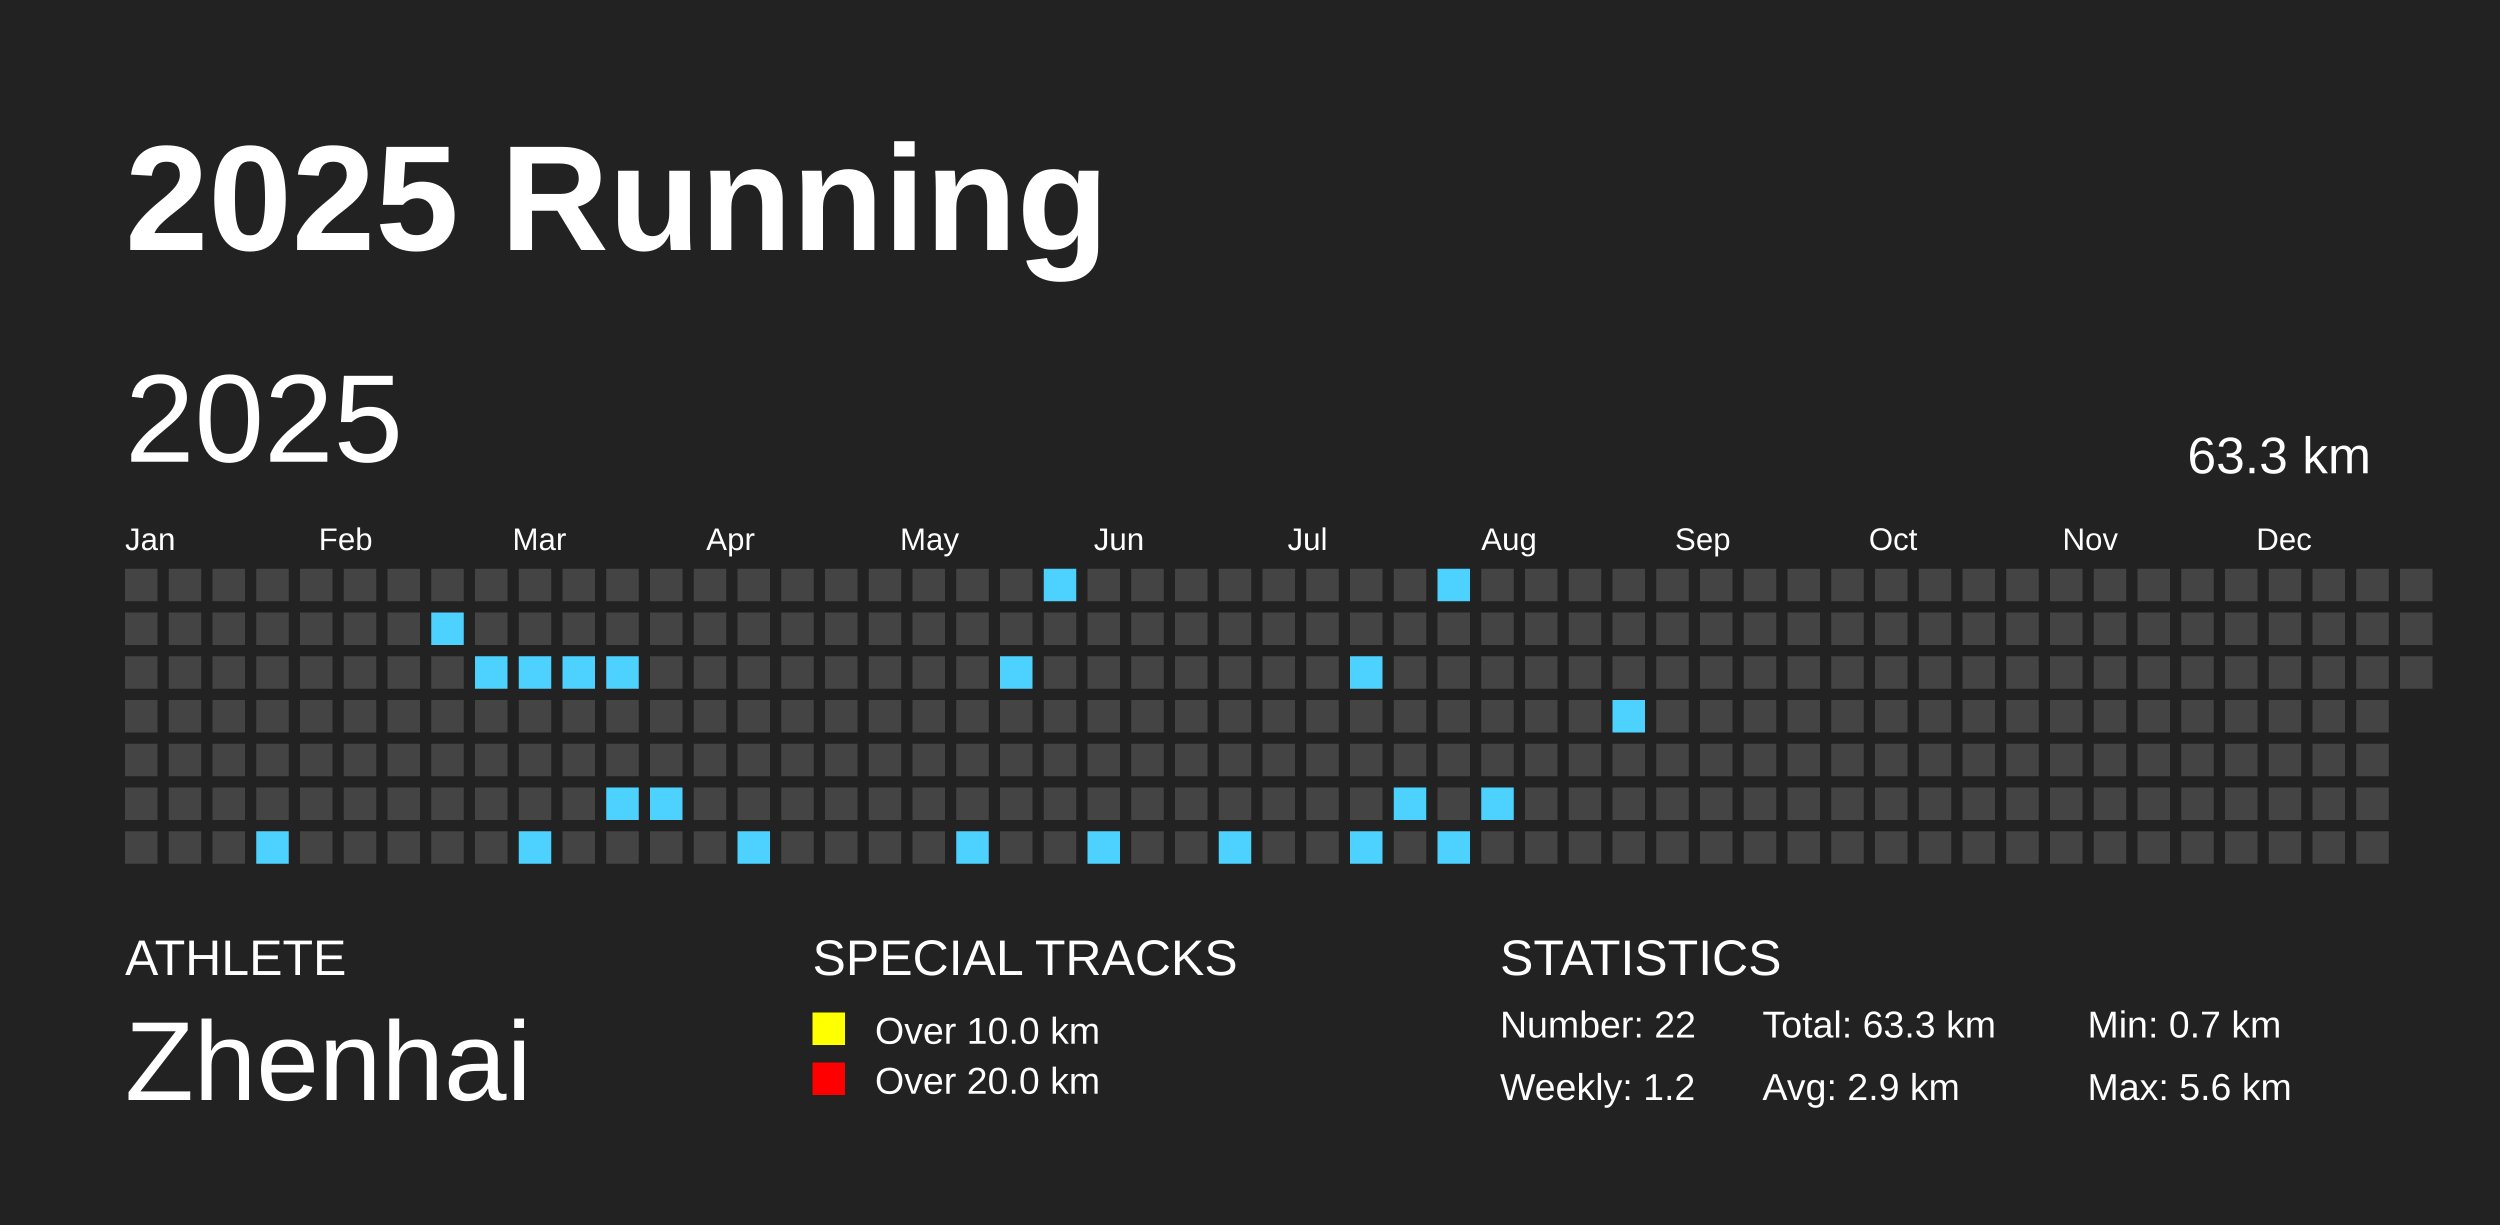
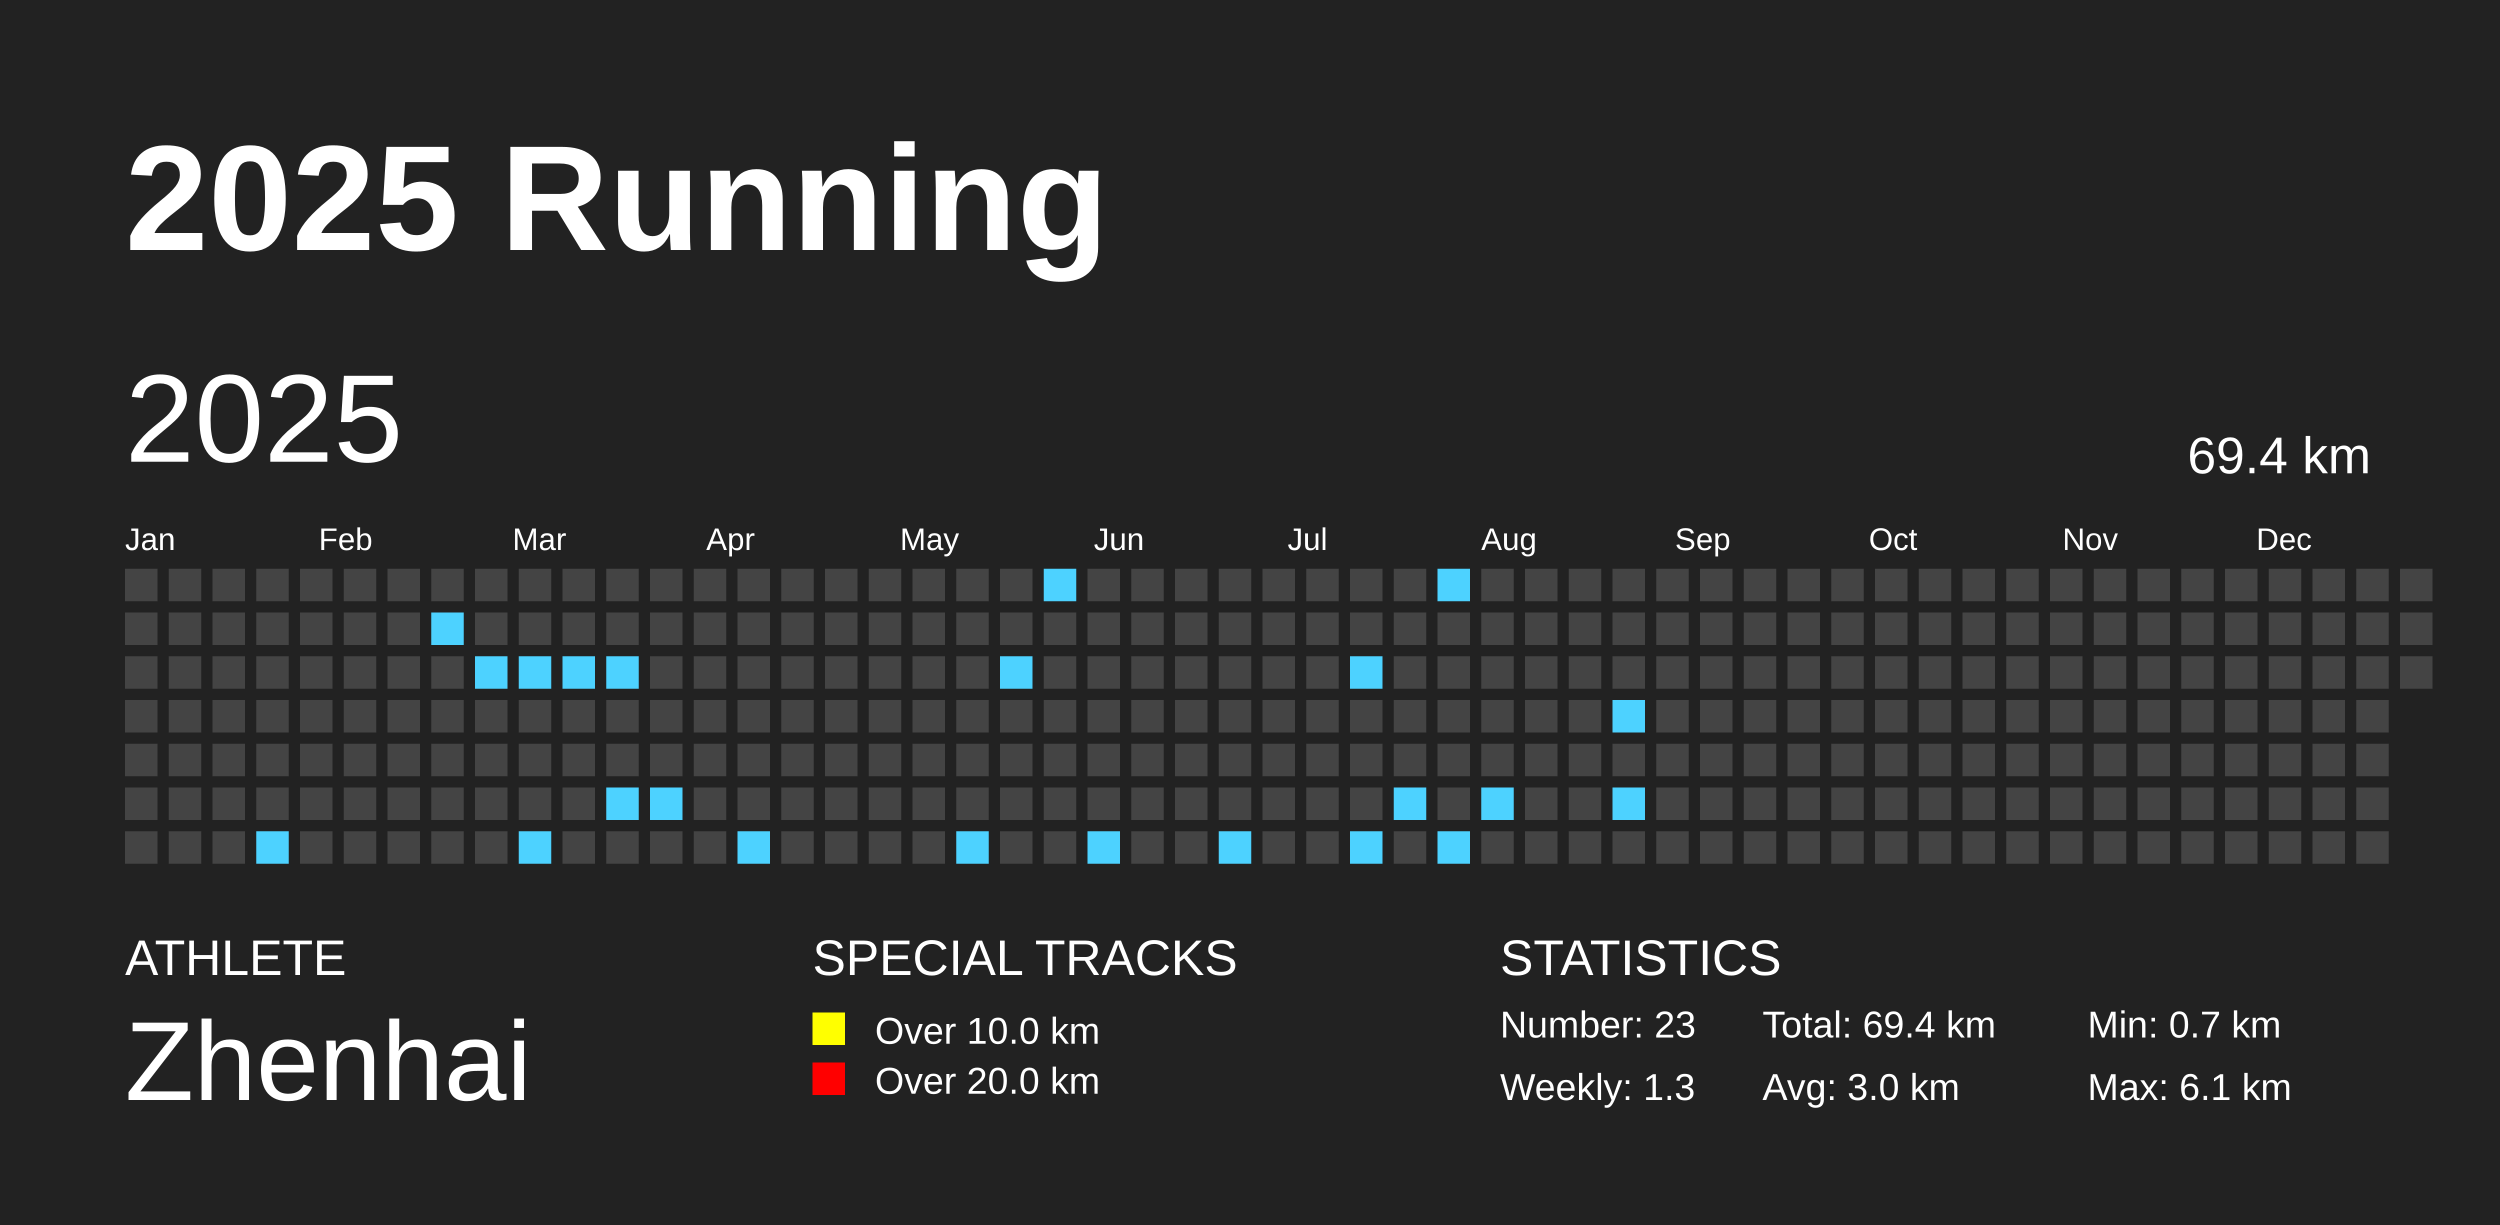
<svg xmlns="http://www.w3.org/2000/svg" baseProfile="full" height="98mm" version="1.1" viewBox="0,0,200,98" width="200mm">
  <defs />
  <rect fill="#222222" height="98" width="200" x="0" y="0" />
  <text fill="#FFFFFF" style="font-size:12px; font-family:Arial; font-weight:bold;" x="10" y="20">2025 Running</text>
  <text fill="#FFFFFF" style="font-size:4px; font-family:Arial" x="10" y="78">ATHLETE</text>
  <text fill="#FFFFFF" style="font-size:9px; font-family:Arial" x="10" y="88">Zhenhai</text>
  <text fill="#FFFFFF" style="font-size:4px; font-family:Arial" x="65" y="78">SPECIAL TRACKS</text>
  <rect fill="yellow" height="2.6" width="2.6" x="65" y="81" />
  <text fill="#FFFFFF" style="font-size:3px; font-family:Arial" x="70" y="83.5">Over 10.0 km</text>
  <rect fill="red" height="2.6" width="2.6" x="65" y="85" />
  <text fill="#FFFFFF" style="font-size:3px; font-family:Arial" x="70" y="87.5">Over 20.0 km</text>
  <text fill="#FFFFFF" style="font-size:4px; font-family:Arial" x="120" y="78">STATISTICS</text>
-   <text fill="#FFFFFF" style="font-size:3px; font-family:Arial" x="120" y="83">Number: 22</text>
-   <text fill="#FFFFFF" style="font-size:3px; font-family:Arial" x="120" y="88">Weekly: 1.2</text>
-   <text fill="#FFFFFF" style="font-size:3px; font-family:Arial" x="141" y="83">Total: 63.3 km</text>
-   <text fill="#FFFFFF" style="font-size:3px; font-family:Arial" x="141" y="88">Avg: 2.9 km</text>
+   <text fill="#FFFFFF" style="font-size:3px; font-family:Arial" x="120" y="83">Number: 23</text>
+   <text fill="#FFFFFF" style="font-size:3px; font-family:Arial" x="120" y="88">Weekly: 1.3</text>
+   <text fill="#FFFFFF" style="font-size:3px; font-family:Arial" x="141" y="83">Total: 69.4 km</text>
+   <text fill="#FFFFFF" style="font-size:3px; font-family:Arial" x="141" y="88">Avg: 3.0 km</text>
  <text fill="#FFFFFF" style="font-size:3px; font-family:Arial" x="167" y="83">Min: 0.7 km</text>
-   <text fill="#FFFFFF" style="font-size:3px; font-family:Arial" x="167" y="88">Max: 5.6 km</text>
+   <text fill="#FFFFFF" style="font-size:3px; font-family:Arial" x="167" y="88">Max: 6.1 km</text>
  <text dominant-baseline="hanging" fill="#FFFFFF" style="font-size:10.0px; font-family:Arial;" x="10" y="30">2025</text>
-   <text dominant-baseline="hanging" fill="#FFFFFF" style="font-size:4.125px; font-family:Arial;" x="175" y="35">63.3 km</text>
+   <text dominant-baseline="hanging" fill="#FFFFFF" style="font-size:4.125px; font-family:Arial;" x="175" y="35">69.4 km</text>
  <text fill="#FFFFFF" style="font-size:2.5px; font-family:Arial" x="10.0" y="44">Jan</text>
  <text fill="#FFFFFF" style="font-size:2.5px; font-family:Arial" x="25.5" y="44">Feb</text>
  <text fill="#FFFFFF" style="font-size:2.5px; font-family:Arial" x="41.0" y="44">Mar</text>
  <text fill="#FFFFFF" style="font-size:2.5px; font-family:Arial" x="56.5" y="44">Apr</text>
  <text fill="#FFFFFF" style="font-size:2.5px; font-family:Arial" x="72.0" y="44">May</text>
  <text fill="#FFFFFF" style="font-size:2.5px; font-family:Arial" x="87.5" y="44">Jun</text>
  <text fill="#FFFFFF" style="font-size:2.5px; font-family:Arial" x="103.0" y="44">Jul</text>
  <text fill="#FFFFFF" style="font-size:2.5px; font-family:Arial" x="118.5" y="44">Aug</text>
  <text fill="#FFFFFF" style="font-size:2.5px; font-family:Arial" x="134.0" y="44">Sep</text>
  <text fill="#FFFFFF" style="font-size:2.5px; font-family:Arial" x="149.5" y="44">Oct</text>
  <text fill="#FFFFFF" style="font-size:2.5px; font-family:Arial" x="165.0" y="44">Nov</text>
  <text fill="#FFFFFF" style="font-size:2.5px; font-family:Arial" x="180.5" y="44">Dec</text>
  <rect fill="#444444" height="2.6" width="2.6" x="10.0" y="45.5" />
  <rect fill="#444444" height="2.6" width="2.6" x="10.0" y="49.0" />
  <rect fill="#444444" height="2.6" width="2.6" x="10.0" y="52.5" />
  <rect fill="#444444" height="2.6" width="2.6" x="10.0" y="56.0" />
  <rect fill="#444444" height="2.6" width="2.6" x="10.0" y="59.5" />
  <rect fill="#444444" height="2.6" width="2.6" x="10.0" y="63.0" />
  <rect fill="#444444" height="2.6" width="2.6" x="10.0" y="66.5" />
  <rect fill="#444444" height="2.6" width="2.6" x="13.5" y="45.5" />
  <rect fill="#444444" height="2.6" width="2.6" x="13.5" y="49.0" />
  <rect fill="#444444" height="2.6" width="2.6" x="13.5" y="52.5" />
  <rect fill="#444444" height="2.6" width="2.6" x="13.5" y="56.0" />
  <rect fill="#444444" height="2.6" width="2.6" x="13.5" y="59.5" />
  <rect fill="#444444" height="2.6" width="2.6" x="13.5" y="63.0" />
  <rect fill="#444444" height="2.6" width="2.6" x="13.5" y="66.5" />
  <rect fill="#444444" height="2.6" width="2.6" x="17.0" y="45.5" />
  <rect fill="#444444" height="2.6" width="2.6" x="17.0" y="49.0" />
  <rect fill="#444444" height="2.6" width="2.6" x="17.0" y="52.5" />
  <rect fill="#444444" height="2.6" width="2.6" x="17.0" y="56.0" />
  <rect fill="#444444" height="2.6" width="2.6" x="17.0" y="59.5" />
  <rect fill="#444444" height="2.6" width="2.6" x="17.0" y="63.0" />
  <rect fill="#444444" height="2.6" width="2.6" x="17.0" y="66.5" />
  <rect fill="#444444" height="2.6" width="2.6" x="20.5" y="45.5" />
  <rect fill="#444444" height="2.6" width="2.6" x="20.5" y="49.0" />
  <rect fill="#444444" height="2.6" width="2.6" x="20.5" y="52.5" />
  <rect fill="#444444" height="2.6" width="2.6" x="20.5" y="56.0" />
  <rect fill="#444444" height="2.6" width="2.6" x="20.5" y="59.5" />
  <rect fill="#444444" height="2.6" width="2.6" x="20.5" y="63.0" />
  <rect fill="#4DD2FF" height="2.6" width="2.6" x="20.5" y="66.5" />
  <rect fill="#444444" height="2.6" width="2.6" x="24.0" y="45.5" />
  <rect fill="#444444" height="2.6" width="2.6" x="24.0" y="49.0" />
  <rect fill="#444444" height="2.6" width="2.6" x="24.0" y="52.5" />
  <rect fill="#444444" height="2.6" width="2.6" x="24.0" y="56.0" />
  <rect fill="#444444" height="2.6" width="2.6" x="24.0" y="59.5" />
  <rect fill="#444444" height="2.6" width="2.6" x="24.0" y="63.0" />
  <rect fill="#444444" height="2.6" width="2.6" x="24.0" y="66.5" />
  <rect fill="#444444" height="2.6" width="2.6" x="27.5" y="45.5" />
  <rect fill="#444444" height="2.6" width="2.6" x="27.5" y="49.0" />
  <rect fill="#444444" height="2.6" width="2.6" x="27.5" y="52.5" />
  <rect fill="#444444" height="2.6" width="2.6" x="27.5" y="56.0" />
  <rect fill="#444444" height="2.6" width="2.6" x="27.5" y="59.5" />
  <rect fill="#444444" height="2.6" width="2.6" x="27.5" y="63.0" />
  <rect fill="#444444" height="2.6" width="2.6" x="27.5" y="66.5" />
  <rect fill="#444444" height="2.6" width="2.6" x="31.0" y="45.5" />
  <rect fill="#444444" height="2.6" width="2.6" x="31.0" y="49.0" />
  <rect fill="#444444" height="2.6" width="2.6" x="31.0" y="52.5" />
  <rect fill="#444444" height="2.6" width="2.6" x="31.0" y="56.0" />
  <rect fill="#444444" height="2.6" width="2.6" x="31.0" y="59.5" />
  <rect fill="#444444" height="2.6" width="2.6" x="31.0" y="63.0" />
  <rect fill="#444444" height="2.6" width="2.6" x="31.0" y="66.5" />
  <rect fill="#444444" height="2.6" width="2.6" x="34.5" y="45.5" />
  <rect fill="#4DD2FF" height="2.6" width="2.6" x="34.5" y="49.0" />
  <rect fill="#444444" height="2.6" width="2.6" x="34.5" y="52.5" />
  <rect fill="#444444" height="2.6" width="2.6" x="34.5" y="56.0" />
  <rect fill="#444444" height="2.6" width="2.6" x="34.5" y="59.5" />
  <rect fill="#444444" height="2.6" width="2.6" x="34.5" y="63.0" />
  <rect fill="#444444" height="2.6" width="2.6" x="34.5" y="66.5" />
  <rect fill="#444444" height="2.6" width="2.6" x="38.0" y="45.5" />
  <rect fill="#444444" height="2.6" width="2.6" x="38.0" y="49.0" />
  <rect fill="#4DD2FF" height="2.6" width="2.6" x="38.0" y="52.5" />
  <rect fill="#444444" height="2.6" width="2.6" x="38.0" y="56.0" />
  <rect fill="#444444" height="2.6" width="2.6" x="38.0" y="59.5" />
  <rect fill="#444444" height="2.6" width="2.6" x="38.0" y="63.0" />
  <rect fill="#444444" height="2.6" width="2.6" x="38.0" y="66.5" />
  <rect fill="#444444" height="2.6" width="2.6" x="41.5" y="45.5" />
  <rect fill="#444444" height="2.6" width="2.6" x="41.5" y="49.0" />
  <rect fill="#4DD2FF" height="2.6" width="2.6" x="41.5" y="52.5" />
  <rect fill="#444444" height="2.6" width="2.6" x="41.5" y="56.0" />
  <rect fill="#444444" height="2.6" width="2.6" x="41.5" y="59.5" />
  <rect fill="#444444" height="2.6" width="2.6" x="41.5" y="63.0" />
  <rect fill="#4DD2FF" height="2.6" width="2.6" x="41.5" y="66.5" />
  <rect fill="#444444" height="2.6" width="2.6" x="45.0" y="45.5" />
  <rect fill="#444444" height="2.6" width="2.6" x="45.0" y="49.0" />
  <rect fill="#4DD2FF" height="2.6" width="2.6" x="45.0" y="52.5" />
  <rect fill="#444444" height="2.6" width="2.6" x="45.0" y="56.0" />
  <rect fill="#444444" height="2.6" width="2.6" x="45.0" y="59.5" />
  <rect fill="#444444" height="2.6" width="2.6" x="45.0" y="63.0" />
  <rect fill="#444444" height="2.6" width="2.6" x="45.0" y="66.5" />
  <rect fill="#444444" height="2.6" width="2.6" x="48.5" y="45.5" />
  <rect fill="#444444" height="2.6" width="2.6" x="48.5" y="49.0" />
  <rect fill="#4DD2FF" height="2.6" width="2.6" x="48.5" y="52.5" />
  <rect fill="#444444" height="2.6" width="2.6" x="48.5" y="56.0" />
  <rect fill="#444444" height="2.6" width="2.6" x="48.5" y="59.5" />
  <rect fill="#4DD2FF" height="2.6" width="2.6" x="48.5" y="63.0" />
  <rect fill="#444444" height="2.6" width="2.6" x="48.5" y="66.5" />
  <rect fill="#444444" height="2.6" width="2.6" x="52.0" y="45.5" />
  <rect fill="#444444" height="2.6" width="2.6" x="52.0" y="49.0" />
  <rect fill="#444444" height="2.6" width="2.6" x="52.0" y="52.5" />
  <rect fill="#444444" height="2.6" width="2.6" x="52.0" y="56.0" />
  <rect fill="#444444" height="2.6" width="2.6" x="52.0" y="59.5" />
  <rect fill="#4DD2FF" height="2.6" width="2.6" x="52.0" y="63.0" />
  <rect fill="#444444" height="2.6" width="2.6" x="52.0" y="66.5" />
  <rect fill="#444444" height="2.6" width="2.6" x="55.5" y="45.5" />
  <rect fill="#444444" height="2.6" width="2.6" x="55.5" y="49.0" />
  <rect fill="#444444" height="2.6" width="2.6" x="55.5" y="52.5" />
  <rect fill="#444444" height="2.6" width="2.6" x="55.5" y="56.0" />
  <rect fill="#444444" height="2.6" width="2.6" x="55.5" y="59.5" />
  <rect fill="#444444" height="2.6" width="2.6" x="55.5" y="63.0" />
  <rect fill="#444444" height="2.6" width="2.6" x="55.5" y="66.5" />
  <rect fill="#444444" height="2.6" width="2.6" x="59.0" y="45.5" />
  <rect fill="#444444" height="2.6" width="2.6" x="59.0" y="49.0" />
  <rect fill="#444444" height="2.6" width="2.6" x="59.0" y="52.5" />
  <rect fill="#444444" height="2.6" width="2.6" x="59.0" y="56.0" />
  <rect fill="#444444" height="2.6" width="2.6" x="59.0" y="59.5" />
  <rect fill="#444444" height="2.6" width="2.6" x="59.0" y="63.0" />
  <rect fill="#4DD2FF" height="2.6" width="2.6" x="59.0" y="66.5" />
  <rect fill="#444444" height="2.6" width="2.6" x="62.5" y="45.5" />
  <rect fill="#444444" height="2.6" width="2.6" x="62.5" y="49.0" />
  <rect fill="#444444" height="2.6" width="2.6" x="62.5" y="52.5" />
  <rect fill="#444444" height="2.6" width="2.6" x="62.5" y="56.0" />
  <rect fill="#444444" height="2.6" width="2.6" x="62.5" y="59.5" />
  <rect fill="#444444" height="2.6" width="2.6" x="62.5" y="63.0" />
  <rect fill="#444444" height="2.6" width="2.6" x="62.5" y="66.5" />
  <rect fill="#444444" height="2.6" width="2.6" x="66.0" y="45.5" />
  <rect fill="#444444" height="2.6" width="2.6" x="66.0" y="49.0" />
  <rect fill="#444444" height="2.6" width="2.6" x="66.0" y="52.5" />
  <rect fill="#444444" height="2.6" width="2.6" x="66.0" y="56.0" />
  <rect fill="#444444" height="2.6" width="2.6" x="66.0" y="59.5" />
  <rect fill="#444444" height="2.6" width="2.6" x="66.0" y="63.0" />
  <rect fill="#444444" height="2.6" width="2.6" x="66.0" y="66.5" />
  <rect fill="#444444" height="2.6" width="2.6" x="69.5" y="45.5" />
  <rect fill="#444444" height="2.6" width="2.6" x="69.5" y="49.0" />
  <rect fill="#444444" height="2.6" width="2.6" x="69.5" y="52.5" />
  <rect fill="#444444" height="2.6" width="2.6" x="69.5" y="56.0" />
  <rect fill="#444444" height="2.6" width="2.6" x="69.5" y="59.5" />
  <rect fill="#444444" height="2.6" width="2.6" x="69.5" y="63.0" />
  <rect fill="#444444" height="2.6" width="2.6" x="69.5" y="66.5" />
  <rect fill="#444444" height="2.6" width="2.6" x="73.0" y="45.5" />
  <rect fill="#444444" height="2.6" width="2.6" x="73.0" y="49.0" />
  <rect fill="#444444" height="2.6" width="2.6" x="73.0" y="52.5" />
  <rect fill="#444444" height="2.6" width="2.6" x="73.0" y="56.0" />
  <rect fill="#444444" height="2.6" width="2.6" x="73.0" y="59.5" />
  <rect fill="#444444" height="2.6" width="2.6" x="73.0" y="63.0" />
  <rect fill="#444444" height="2.6" width="2.6" x="73.0" y="66.5" />
  <rect fill="#444444" height="2.6" width="2.6" x="76.5" y="45.5" />
  <rect fill="#444444" height="2.6" width="2.6" x="76.5" y="49.0" />
  <rect fill="#444444" height="2.6" width="2.6" x="76.5" y="52.5" />
  <rect fill="#444444" height="2.6" width="2.6" x="76.5" y="56.0" />
  <rect fill="#444444" height="2.6" width="2.6" x="76.5" y="59.5" />
  <rect fill="#444444" height="2.6" width="2.6" x="76.5" y="63.0" />
  <rect fill="#4DD2FF" height="2.6" width="2.6" x="76.5" y="66.5" />
  <rect fill="#444444" height="2.6" width="2.6" x="80.0" y="45.5" />
  <rect fill="#444444" height="2.6" width="2.6" x="80.0" y="49.0" />
  <rect fill="#4DD2FF" height="2.6" width="2.6" x="80.0" y="52.5" />
  <rect fill="#444444" height="2.6" width="2.6" x="80.0" y="56.0" />
  <rect fill="#444444" height="2.6" width="2.6" x="80.0" y="59.5" />
  <rect fill="#444444" height="2.6" width="2.6" x="80.0" y="63.0" />
  <rect fill="#444444" height="2.6" width="2.6" x="80.0" y="66.5" />
  <rect fill="#4DD2FF" height="2.6" width="2.6" x="83.5" y="45.5" />
  <rect fill="#444444" height="2.6" width="2.6" x="83.5" y="49.0" />
  <rect fill="#444444" height="2.6" width="2.6" x="83.5" y="52.5" />
  <rect fill="#444444" height="2.6" width="2.6" x="83.5" y="56.0" />
  <rect fill="#444444" height="2.6" width="2.6" x="83.5" y="59.5" />
  <rect fill="#444444" height="2.6" width="2.6" x="83.5" y="63.0" />
  <rect fill="#444444" height="2.6" width="2.6" x="83.5" y="66.5" />
  <rect fill="#444444" height="2.6" width="2.6" x="87.0" y="45.5" />
  <rect fill="#444444" height="2.6" width="2.6" x="87.0" y="49.0" />
  <rect fill="#444444" height="2.6" width="2.6" x="87.0" y="52.5" />
  <rect fill="#444444" height="2.6" width="2.6" x="87.0" y="56.0" />
  <rect fill="#444444" height="2.6" width="2.6" x="87.0" y="59.5" />
  <rect fill="#444444" height="2.6" width="2.6" x="87.0" y="63.0" />
  <rect fill="#4DD2FF" height="2.6" width="2.6" x="87.0" y="66.5" />
  <rect fill="#444444" height="2.6" width="2.6" x="90.5" y="45.5" />
  <rect fill="#444444" height="2.6" width="2.6" x="90.5" y="49.0" />
  <rect fill="#444444" height="2.6" width="2.6" x="90.5" y="52.5" />
  <rect fill="#444444" height="2.6" width="2.6" x="90.5" y="56.0" />
  <rect fill="#444444" height="2.6" width="2.6" x="90.5" y="59.5" />
  <rect fill="#444444" height="2.6" width="2.6" x="90.5" y="63.0" />
  <rect fill="#444444" height="2.6" width="2.6" x="90.5" y="66.5" />
  <rect fill="#444444" height="2.6" width="2.6" x="94.0" y="45.5" />
  <rect fill="#444444" height="2.6" width="2.6" x="94.0" y="49.0" />
  <rect fill="#444444" height="2.6" width="2.6" x="94.0" y="52.5" />
  <rect fill="#444444" height="2.6" width="2.6" x="94.0" y="56.0" />
  <rect fill="#444444" height="2.6" width="2.6" x="94.0" y="59.5" />
  <rect fill="#444444" height="2.6" width="2.6" x="94.0" y="63.0" />
  <rect fill="#444444" height="2.6" width="2.6" x="94.0" y="66.5" />
  <rect fill="#444444" height="2.6" width="2.6" x="97.5" y="45.5" />
  <rect fill="#444444" height="2.6" width="2.6" x="97.5" y="49.0" />
  <rect fill="#444444" height="2.6" width="2.6" x="97.5" y="52.5" />
  <rect fill="#444444" height="2.6" width="2.6" x="97.5" y="56.0" />
  <rect fill="#444444" height="2.6" width="2.6" x="97.5" y="59.5" />
  <rect fill="#444444" height="2.6" width="2.6" x="97.5" y="63.0" />
  <rect fill="#4DD2FF" height="2.6" width="2.6" x="97.5" y="66.5" />
  <rect fill="#444444" height="2.6" width="2.6" x="101.0" y="45.5" />
  <rect fill="#444444" height="2.6" width="2.6" x="101.0" y="49.0" />
  <rect fill="#444444" height="2.6" width="2.6" x="101.0" y="52.5" />
  <rect fill="#444444" height="2.6" width="2.6" x="101.0" y="56.0" />
  <rect fill="#444444" height="2.6" width="2.6" x="101.0" y="59.5" />
  <rect fill="#444444" height="2.6" width="2.6" x="101.0" y="63.0" />
  <rect fill="#444444" height="2.6" width="2.6" x="101.0" y="66.5" />
  <rect fill="#444444" height="2.6" width="2.6" x="104.5" y="45.5" />
  <rect fill="#444444" height="2.6" width="2.6" x="104.5" y="49.0" />
  <rect fill="#444444" height="2.6" width="2.6" x="104.5" y="52.5" />
  <rect fill="#444444" height="2.6" width="2.6" x="104.5" y="56.0" />
  <rect fill="#444444" height="2.6" width="2.6" x="104.5" y="59.5" />
  <rect fill="#444444" height="2.6" width="2.6" x="104.5" y="63.0" />
  <rect fill="#444444" height="2.6" width="2.6" x="104.5" y="66.5" />
  <rect fill="#444444" height="2.6" width="2.6" x="108.0" y="45.5" />
  <rect fill="#444444" height="2.6" width="2.6" x="108.0" y="49.0" />
  <rect fill="#4DD2FF" height="2.6" width="2.6" x="108.0" y="52.5" />
  <rect fill="#444444" height="2.6" width="2.6" x="108.0" y="56.0" />
  <rect fill="#444444" height="2.6" width="2.6" x="108.0" y="59.5" />
  <rect fill="#444444" height="2.6" width="2.6" x="108.0" y="63.0" />
  <rect fill="#4DD2FF" height="2.6" width="2.6" x="108.0" y="66.5" />
  <rect fill="#444444" height="2.6" width="2.6" x="111.5" y="45.5" />
  <rect fill="#444444" height="2.6" width="2.6" x="111.5" y="49.0" />
  <rect fill="#444444" height="2.6" width="2.6" x="111.5" y="52.5" />
  <rect fill="#444444" height="2.6" width="2.6" x="111.5" y="56.0" />
  <rect fill="#444444" height="2.6" width="2.6" x="111.5" y="59.5" />
  <rect fill="#4DD2FF" height="2.6" width="2.6" x="111.5" y="63.0" />
  <rect fill="#444444" height="2.6" width="2.6" x="111.5" y="66.5" />
  <rect fill="#4DD2FF" height="2.6" width="2.6" x="115.0" y="45.5" />
  <rect fill="#444444" height="2.6" width="2.6" x="115.0" y="49.0" />
  <rect fill="#444444" height="2.6" width="2.6" x="115.0" y="52.5" />
  <rect fill="#444444" height="2.6" width="2.6" x="115.0" y="56.0" />
  <rect fill="#444444" height="2.6" width="2.6" x="115.0" y="59.5" />
  <rect fill="#444444" height="2.6" width="2.6" x="115.0" y="63.0" />
  <rect fill="#4DD2FF" height="2.6" width="2.6" x="115.0" y="66.5" />
  <rect fill="#444444" height="2.6" width="2.6" x="118.5" y="45.5" />
  <rect fill="#444444" height="2.6" width="2.6" x="118.5" y="49.0" />
  <rect fill="#444444" height="2.6" width="2.6" x="118.5" y="52.5" />
  <rect fill="#444444" height="2.6" width="2.6" x="118.5" y="56.0" />
  <rect fill="#444444" height="2.6" width="2.6" x="118.5" y="59.5" />
  <rect fill="#4DD2FF" height="2.6" width="2.6" x="118.5" y="63.0" />
  <rect fill="#444444" height="2.6" width="2.6" x="118.5" y="66.5" />
  <rect fill="#444444" height="2.6" width="2.6" x="122.0" y="45.5" />
  <rect fill="#444444" height="2.6" width="2.6" x="122.0" y="49.0" />
  <rect fill="#444444" height="2.6" width="2.6" x="122.0" y="52.5" />
  <rect fill="#444444" height="2.6" width="2.6" x="122.0" y="56.0" />
  <rect fill="#444444" height="2.6" width="2.6" x="122.0" y="59.5" />
  <rect fill="#444444" height="2.6" width="2.6" x="122.0" y="63.0" />
  <rect fill="#444444" height="2.6" width="2.6" x="122.0" y="66.5" />
  <rect fill="#444444" height="2.6" width="2.6" x="125.5" y="45.5" />
  <rect fill="#444444" height="2.6" width="2.6" x="125.5" y="49.0" />
  <rect fill="#444444" height="2.6" width="2.6" x="125.5" y="52.5" />
  <rect fill="#444444" height="2.6" width="2.6" x="125.5" y="56.0" />
  <rect fill="#444444" height="2.6" width="2.6" x="125.5" y="59.5" />
  <rect fill="#444444" height="2.6" width="2.6" x="125.5" y="63.0" />
  <rect fill="#444444" height="2.6" width="2.6" x="125.5" y="66.5" />
  <rect fill="#444444" height="2.6" width="2.6" x="129.0" y="45.5" />
  <rect fill="#444444" height="2.6" width="2.6" x="129.0" y="49.0" />
  <rect fill="#444444" height="2.6" width="2.6" x="129.0" y="52.5" />
  <rect fill="#4DD2FF" height="2.6" width="2.6" x="129.0" y="56.0" />
  <rect fill="#444444" height="2.6" width="2.6" x="129.0" y="59.5" />
-   <rect fill="#444444" height="2.6" width="2.6" x="129.0" y="63.0" />
+   <rect fill="#4DD2FF" height="2.6" width="2.6" x="129.0" y="63.0" />
  <rect fill="#444444" height="2.6" width="2.6" x="129.0" y="66.5" />
  <rect fill="#444444" height="2.6" width="2.6" x="132.5" y="45.5" />
  <rect fill="#444444" height="2.6" width="2.6" x="132.5" y="49.0" />
  <rect fill="#444444" height="2.6" width="2.6" x="132.5" y="52.5" />
  <rect fill="#444444" height="2.6" width="2.6" x="132.5" y="56.0" />
  <rect fill="#444444" height="2.6" width="2.6" x="132.5" y="59.5" />
  <rect fill="#444444" height="2.6" width="2.6" x="132.5" y="63.0" />
  <rect fill="#444444" height="2.6" width="2.6" x="132.5" y="66.5" />
  <rect fill="#444444" height="2.6" width="2.6" x="136.0" y="45.5" />
  <rect fill="#444444" height="2.6" width="2.6" x="136.0" y="49.0" />
  <rect fill="#444444" height="2.6" width="2.6" x="136.0" y="52.5" />
  <rect fill="#444444" height="2.6" width="2.6" x="136.0" y="56.0" />
  <rect fill="#444444" height="2.6" width="2.6" x="136.0" y="59.5" />
  <rect fill="#444444" height="2.6" width="2.6" x="136.0" y="63.0" />
  <rect fill="#444444" height="2.6" width="2.6" x="136.0" y="66.5" />
  <rect fill="#444444" height="2.6" width="2.6" x="139.5" y="45.5" />
  <rect fill="#444444" height="2.6" width="2.6" x="139.5" y="49.0" />
  <rect fill="#444444" height="2.6" width="2.6" x="139.5" y="52.5" />
  <rect fill="#444444" height="2.6" width="2.6" x="139.5" y="56.0" />
  <rect fill="#444444" height="2.6" width="2.6" x="139.5" y="59.5" />
  <rect fill="#444444" height="2.6" width="2.6" x="139.5" y="63.0" />
  <rect fill="#444444" height="2.6" width="2.6" x="139.5" y="66.5" />
  <rect fill="#444444" height="2.6" width="2.6" x="143.0" y="45.5" />
  <rect fill="#444444" height="2.6" width="2.6" x="143.0" y="49.0" />
  <rect fill="#444444" height="2.6" width="2.6" x="143.0" y="52.5" />
  <rect fill="#444444" height="2.6" width="2.6" x="143.0" y="56.0" />
  <rect fill="#444444" height="2.6" width="2.6" x="143.0" y="59.5" />
  <rect fill="#444444" height="2.6" width="2.6" x="143.0" y="63.0" />
  <rect fill="#444444" height="2.6" width="2.6" x="143.0" y="66.5" />
  <rect fill="#444444" height="2.6" width="2.6" x="146.5" y="45.5" />
  <rect fill="#444444" height="2.6" width="2.6" x="146.5" y="49.0" />
  <rect fill="#444444" height="2.6" width="2.6" x="146.5" y="52.5" />
  <rect fill="#444444" height="2.6" width="2.6" x="146.5" y="56.0" />
  <rect fill="#444444" height="2.6" width="2.6" x="146.5" y="59.5" />
  <rect fill="#444444" height="2.6" width="2.6" x="146.5" y="63.0" />
  <rect fill="#444444" height="2.6" width="2.6" x="146.5" y="66.5" />
  <rect fill="#444444" height="2.6" width="2.6" x="150.0" y="45.5" />
  <rect fill="#444444" height="2.6" width="2.6" x="150.0" y="49.0" />
  <rect fill="#444444" height="2.6" width="2.6" x="150.0" y="52.5" />
  <rect fill="#444444" height="2.6" width="2.6" x="150.0" y="56.0" />
  <rect fill="#444444" height="2.6" width="2.6" x="150.0" y="59.5" />
  <rect fill="#444444" height="2.6" width="2.6" x="150.0" y="63.0" />
  <rect fill="#444444" height="2.6" width="2.6" x="150.0" y="66.5" />
  <rect fill="#444444" height="2.6" width="2.6" x="153.5" y="45.5" />
  <rect fill="#444444" height="2.6" width="2.6" x="153.5" y="49.0" />
  <rect fill="#444444" height="2.6" width="2.6" x="153.5" y="52.5" />
  <rect fill="#444444" height="2.6" width="2.6" x="153.5" y="56.0" />
  <rect fill="#444444" height="2.6" width="2.6" x="153.5" y="59.5" />
  <rect fill="#444444" height="2.6" width="2.6" x="153.5" y="63.0" />
  <rect fill="#444444" height="2.6" width="2.6" x="153.5" y="66.5" />
  <rect fill="#444444" height="2.6" width="2.6" x="157.0" y="45.5" />
  <rect fill="#444444" height="2.6" width="2.6" x="157.0" y="49.0" />
  <rect fill="#444444" height="2.6" width="2.6" x="157.0" y="52.5" />
  <rect fill="#444444" height="2.6" width="2.6" x="157.0" y="56.0" />
  <rect fill="#444444" height="2.6" width="2.6" x="157.0" y="59.5" />
  <rect fill="#444444" height="2.6" width="2.6" x="157.0" y="63.0" />
  <rect fill="#444444" height="2.6" width="2.6" x="157.0" y="66.5" />
  <rect fill="#444444" height="2.6" width="2.6" x="160.5" y="45.5" />
  <rect fill="#444444" height="2.6" width="2.6" x="160.5" y="49.0" />
  <rect fill="#444444" height="2.6" width="2.6" x="160.5" y="52.5" />
  <rect fill="#444444" height="2.6" width="2.6" x="160.5" y="56.0" />
  <rect fill="#444444" height="2.6" width="2.6" x="160.5" y="59.5" />
  <rect fill="#444444" height="2.6" width="2.6" x="160.5" y="63.0" />
  <rect fill="#444444" height="2.6" width="2.6" x="160.5" y="66.5" />
  <rect fill="#444444" height="2.6" width="2.6" x="164.0" y="45.5" />
  <rect fill="#444444" height="2.6" width="2.6" x="164.0" y="49.0" />
  <rect fill="#444444" height="2.6" width="2.6" x="164.0" y="52.5" />
  <rect fill="#444444" height="2.6" width="2.6" x="164.0" y="56.0" />
  <rect fill="#444444" height="2.6" width="2.6" x="164.0" y="59.5" />
  <rect fill="#444444" height="2.6" width="2.6" x="164.0" y="63.0" />
  <rect fill="#444444" height="2.6" width="2.6" x="164.0" y="66.5" />
  <rect fill="#444444" height="2.6" width="2.6" x="167.5" y="45.5" />
  <rect fill="#444444" height="2.6" width="2.6" x="167.5" y="49.0" />
  <rect fill="#444444" height="2.6" width="2.6" x="167.5" y="52.5" />
  <rect fill="#444444" height="2.6" width="2.6" x="167.5" y="56.0" />
  <rect fill="#444444" height="2.6" width="2.6" x="167.5" y="59.5" />
  <rect fill="#444444" height="2.6" width="2.6" x="167.5" y="63.0" />
  <rect fill="#444444" height="2.6" width="2.6" x="167.5" y="66.5" />
  <rect fill="#444444" height="2.6" width="2.6" x="171.0" y="45.5" />
  <rect fill="#444444" height="2.6" width="2.6" x="171.0" y="49.0" />
  <rect fill="#444444" height="2.6" width="2.6" x="171.0" y="52.5" />
  <rect fill="#444444" height="2.6" width="2.6" x="171.0" y="56.0" />
  <rect fill="#444444" height="2.6" width="2.6" x="171.0" y="59.5" />
  <rect fill="#444444" height="2.6" width="2.6" x="171.0" y="63.0" />
  <rect fill="#444444" height="2.6" width="2.6" x="171.0" y="66.5" />
  <rect fill="#444444" height="2.6" width="2.6" x="174.5" y="45.5" />
  <rect fill="#444444" height="2.6" width="2.6" x="174.5" y="49.0" />
  <rect fill="#444444" height="2.6" width="2.6" x="174.5" y="52.5" />
  <rect fill="#444444" height="2.6" width="2.6" x="174.5" y="56.0" />
  <rect fill="#444444" height="2.6" width="2.6" x="174.5" y="59.5" />
  <rect fill="#444444" height="2.6" width="2.6" x="174.5" y="63.0" />
  <rect fill="#444444" height="2.6" width="2.6" x="174.5" y="66.5" />
  <rect fill="#444444" height="2.6" width="2.6" x="178.0" y="45.5" />
  <rect fill="#444444" height="2.6" width="2.6" x="178.0" y="49.0" />
  <rect fill="#444444" height="2.6" width="2.6" x="178.0" y="52.5" />
  <rect fill="#444444" height="2.6" width="2.6" x="178.0" y="56.0" />
  <rect fill="#444444" height="2.6" width="2.6" x="178.0" y="59.5" />
  <rect fill="#444444" height="2.6" width="2.6" x="178.0" y="63.0" />
  <rect fill="#444444" height="2.6" width="2.6" x="178.0" y="66.5" />
  <rect fill="#444444" height="2.6" width="2.6" x="181.5" y="45.5" />
  <rect fill="#444444" height="2.6" width="2.6" x="181.5" y="49.0" />
  <rect fill="#444444" height="2.6" width="2.6" x="181.5" y="52.5" />
  <rect fill="#444444" height="2.6" width="2.6" x="181.5" y="56.0" />
  <rect fill="#444444" height="2.6" width="2.6" x="181.5" y="59.5" />
  <rect fill="#444444" height="2.6" width="2.6" x="181.5" y="63.0" />
  <rect fill="#444444" height="2.6" width="2.6" x="181.5" y="66.5" />
  <rect fill="#444444" height="2.6" width="2.6" x="185.0" y="45.5" />
  <rect fill="#444444" height="2.6" width="2.6" x="185.0" y="49.0" />
  <rect fill="#444444" height="2.6" width="2.6" x="185.0" y="52.5" />
  <rect fill="#444444" height="2.6" width="2.6" x="185.0" y="56.0" />
  <rect fill="#444444" height="2.6" width="2.6" x="185.0" y="59.5" />
  <rect fill="#444444" height="2.6" width="2.6" x="185.0" y="63.0" />
  <rect fill="#444444" height="2.6" width="2.6" x="185.0" y="66.5" />
  <rect fill="#444444" height="2.6" width="2.6" x="188.5" y="45.5" />
  <rect fill="#444444" height="2.6" width="2.6" x="188.5" y="49.0" />
  <rect fill="#444444" height="2.6" width="2.6" x="188.5" y="52.5" />
  <rect fill="#444444" height="2.6" width="2.6" x="188.5" y="56.0" />
  <rect fill="#444444" height="2.6" width="2.6" x="188.5" y="59.5" />
  <rect fill="#444444" height="2.6" width="2.6" x="188.5" y="63.0" />
  <rect fill="#444444" height="2.6" width="2.6" x="188.5" y="66.5" />
  <rect fill="#444444" height="2.6" width="2.6" x="192.0" y="45.5" />
  <rect fill="#444444" height="2.6" width="2.6" x="192.0" y="49.0" />
  <rect fill="#444444" height="2.6" width="2.6" x="192.0" y="52.5" />
</svg>
